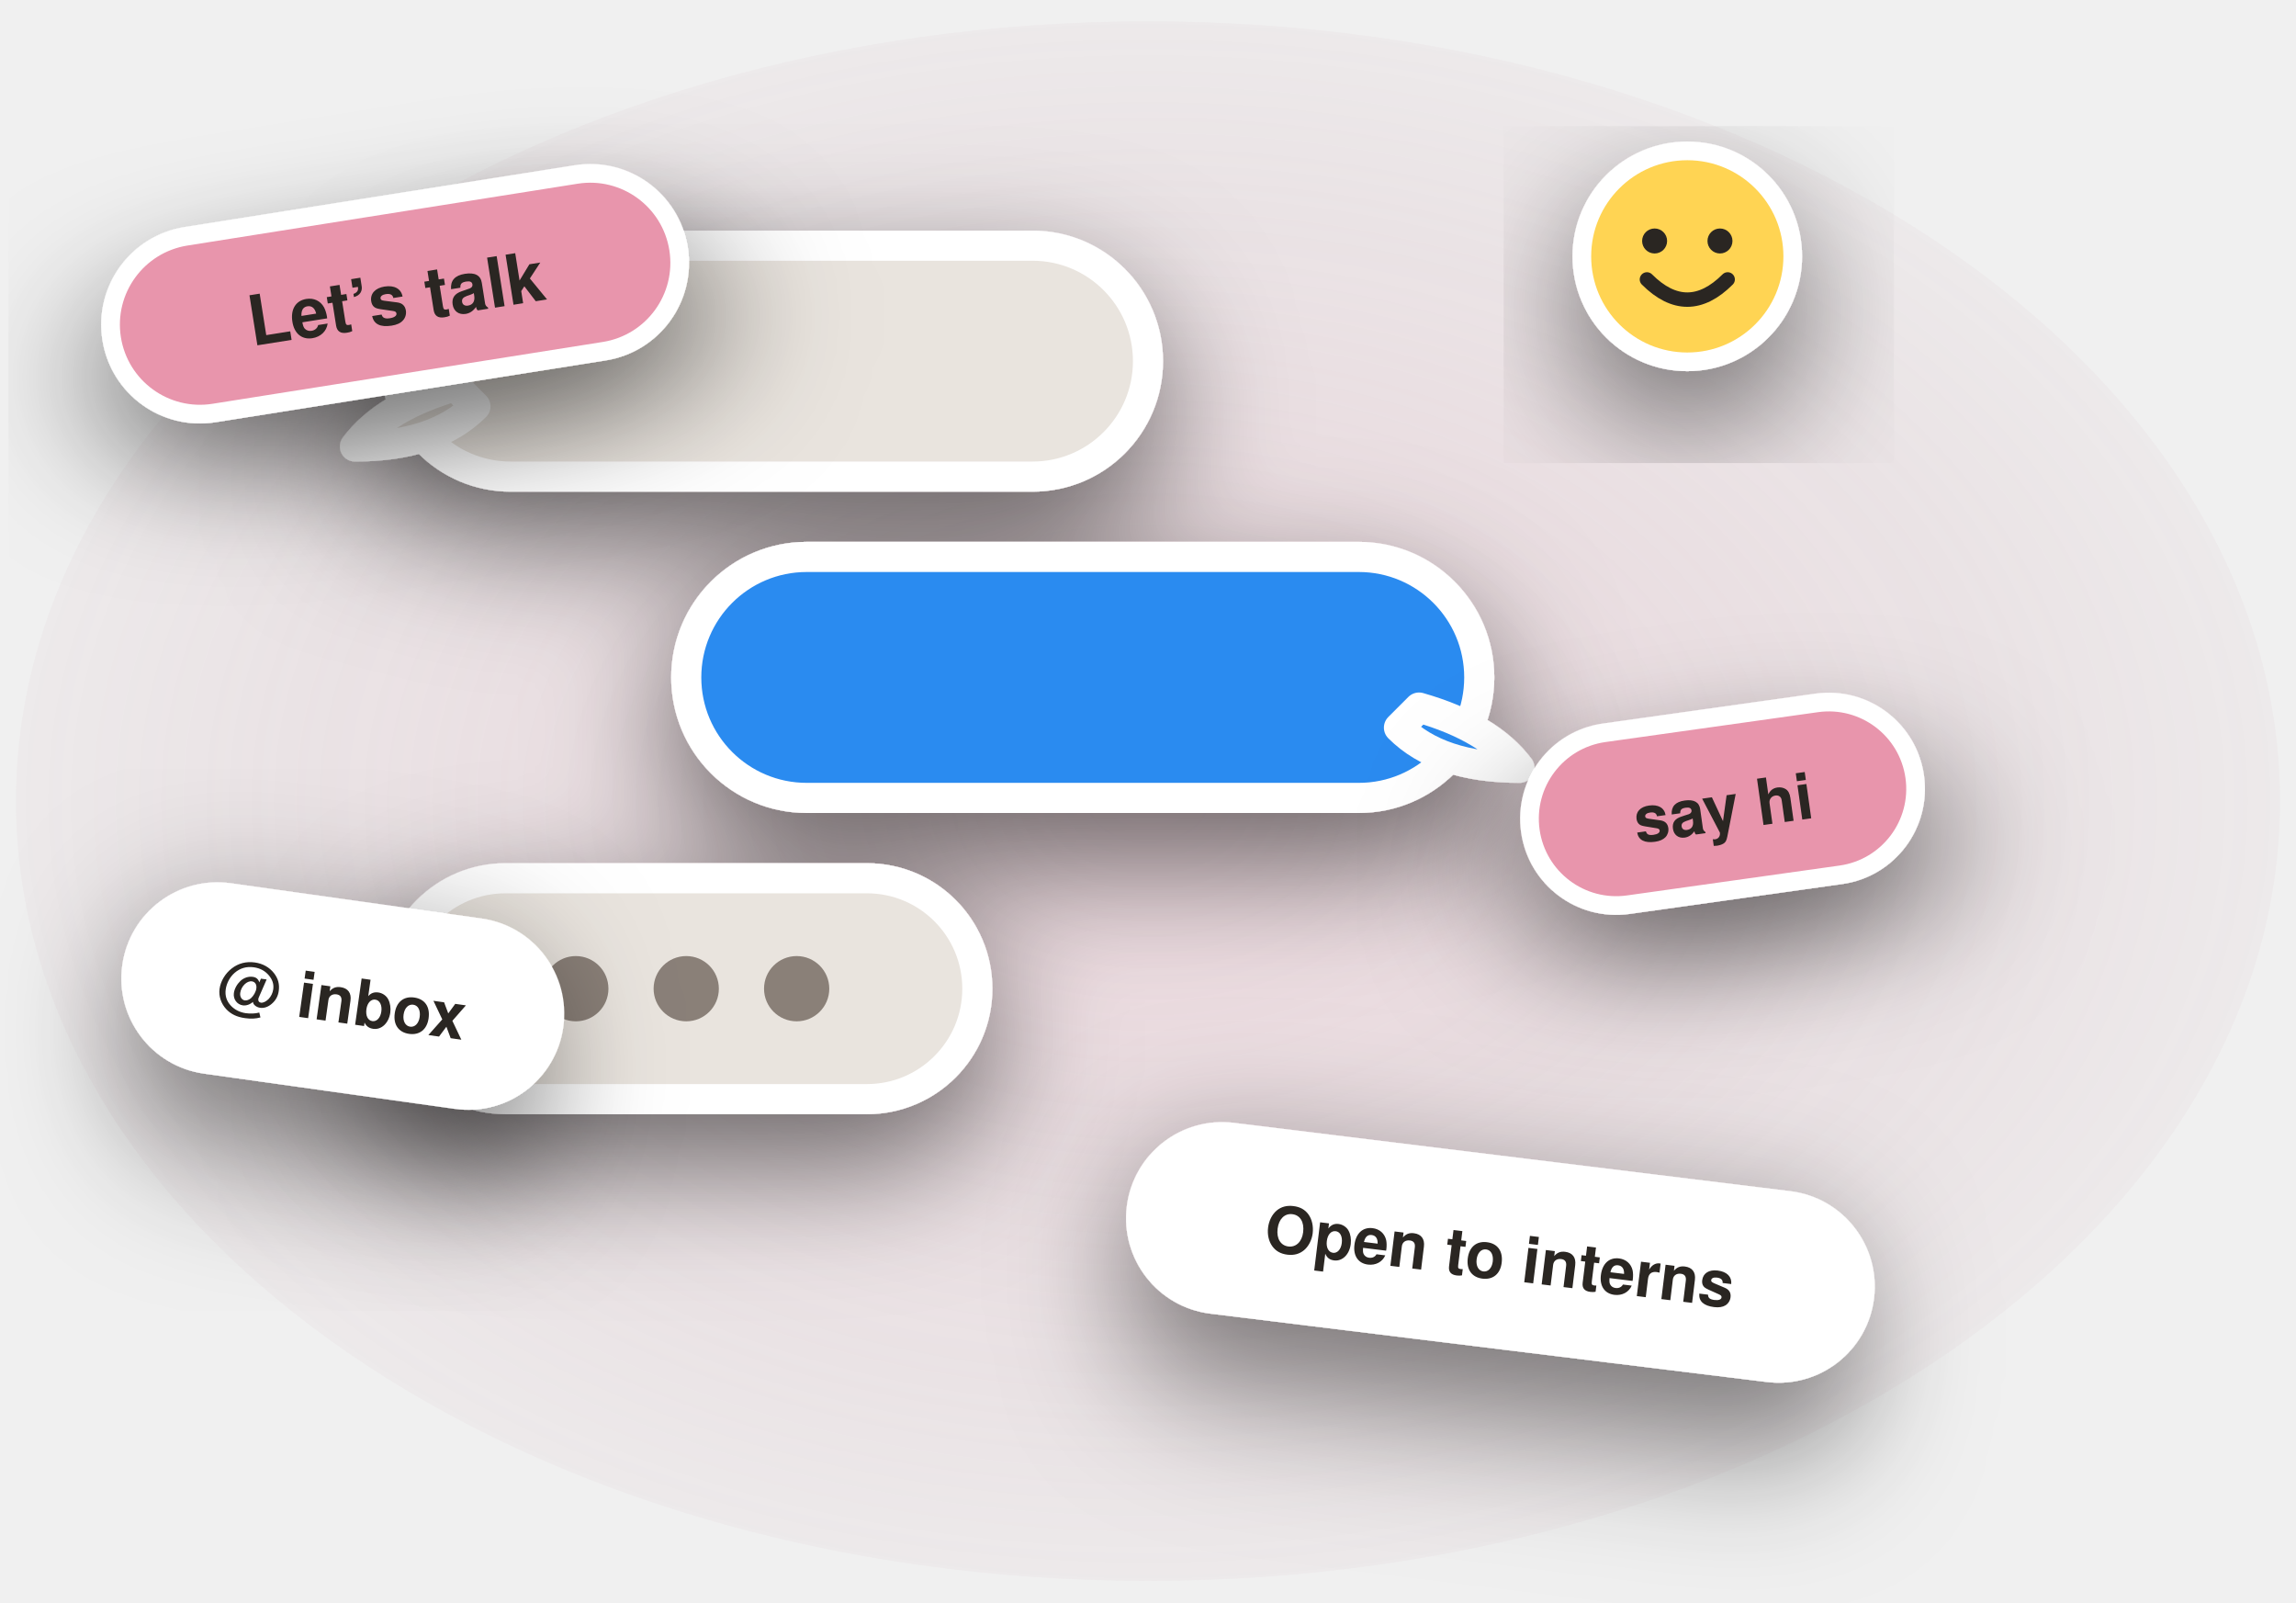
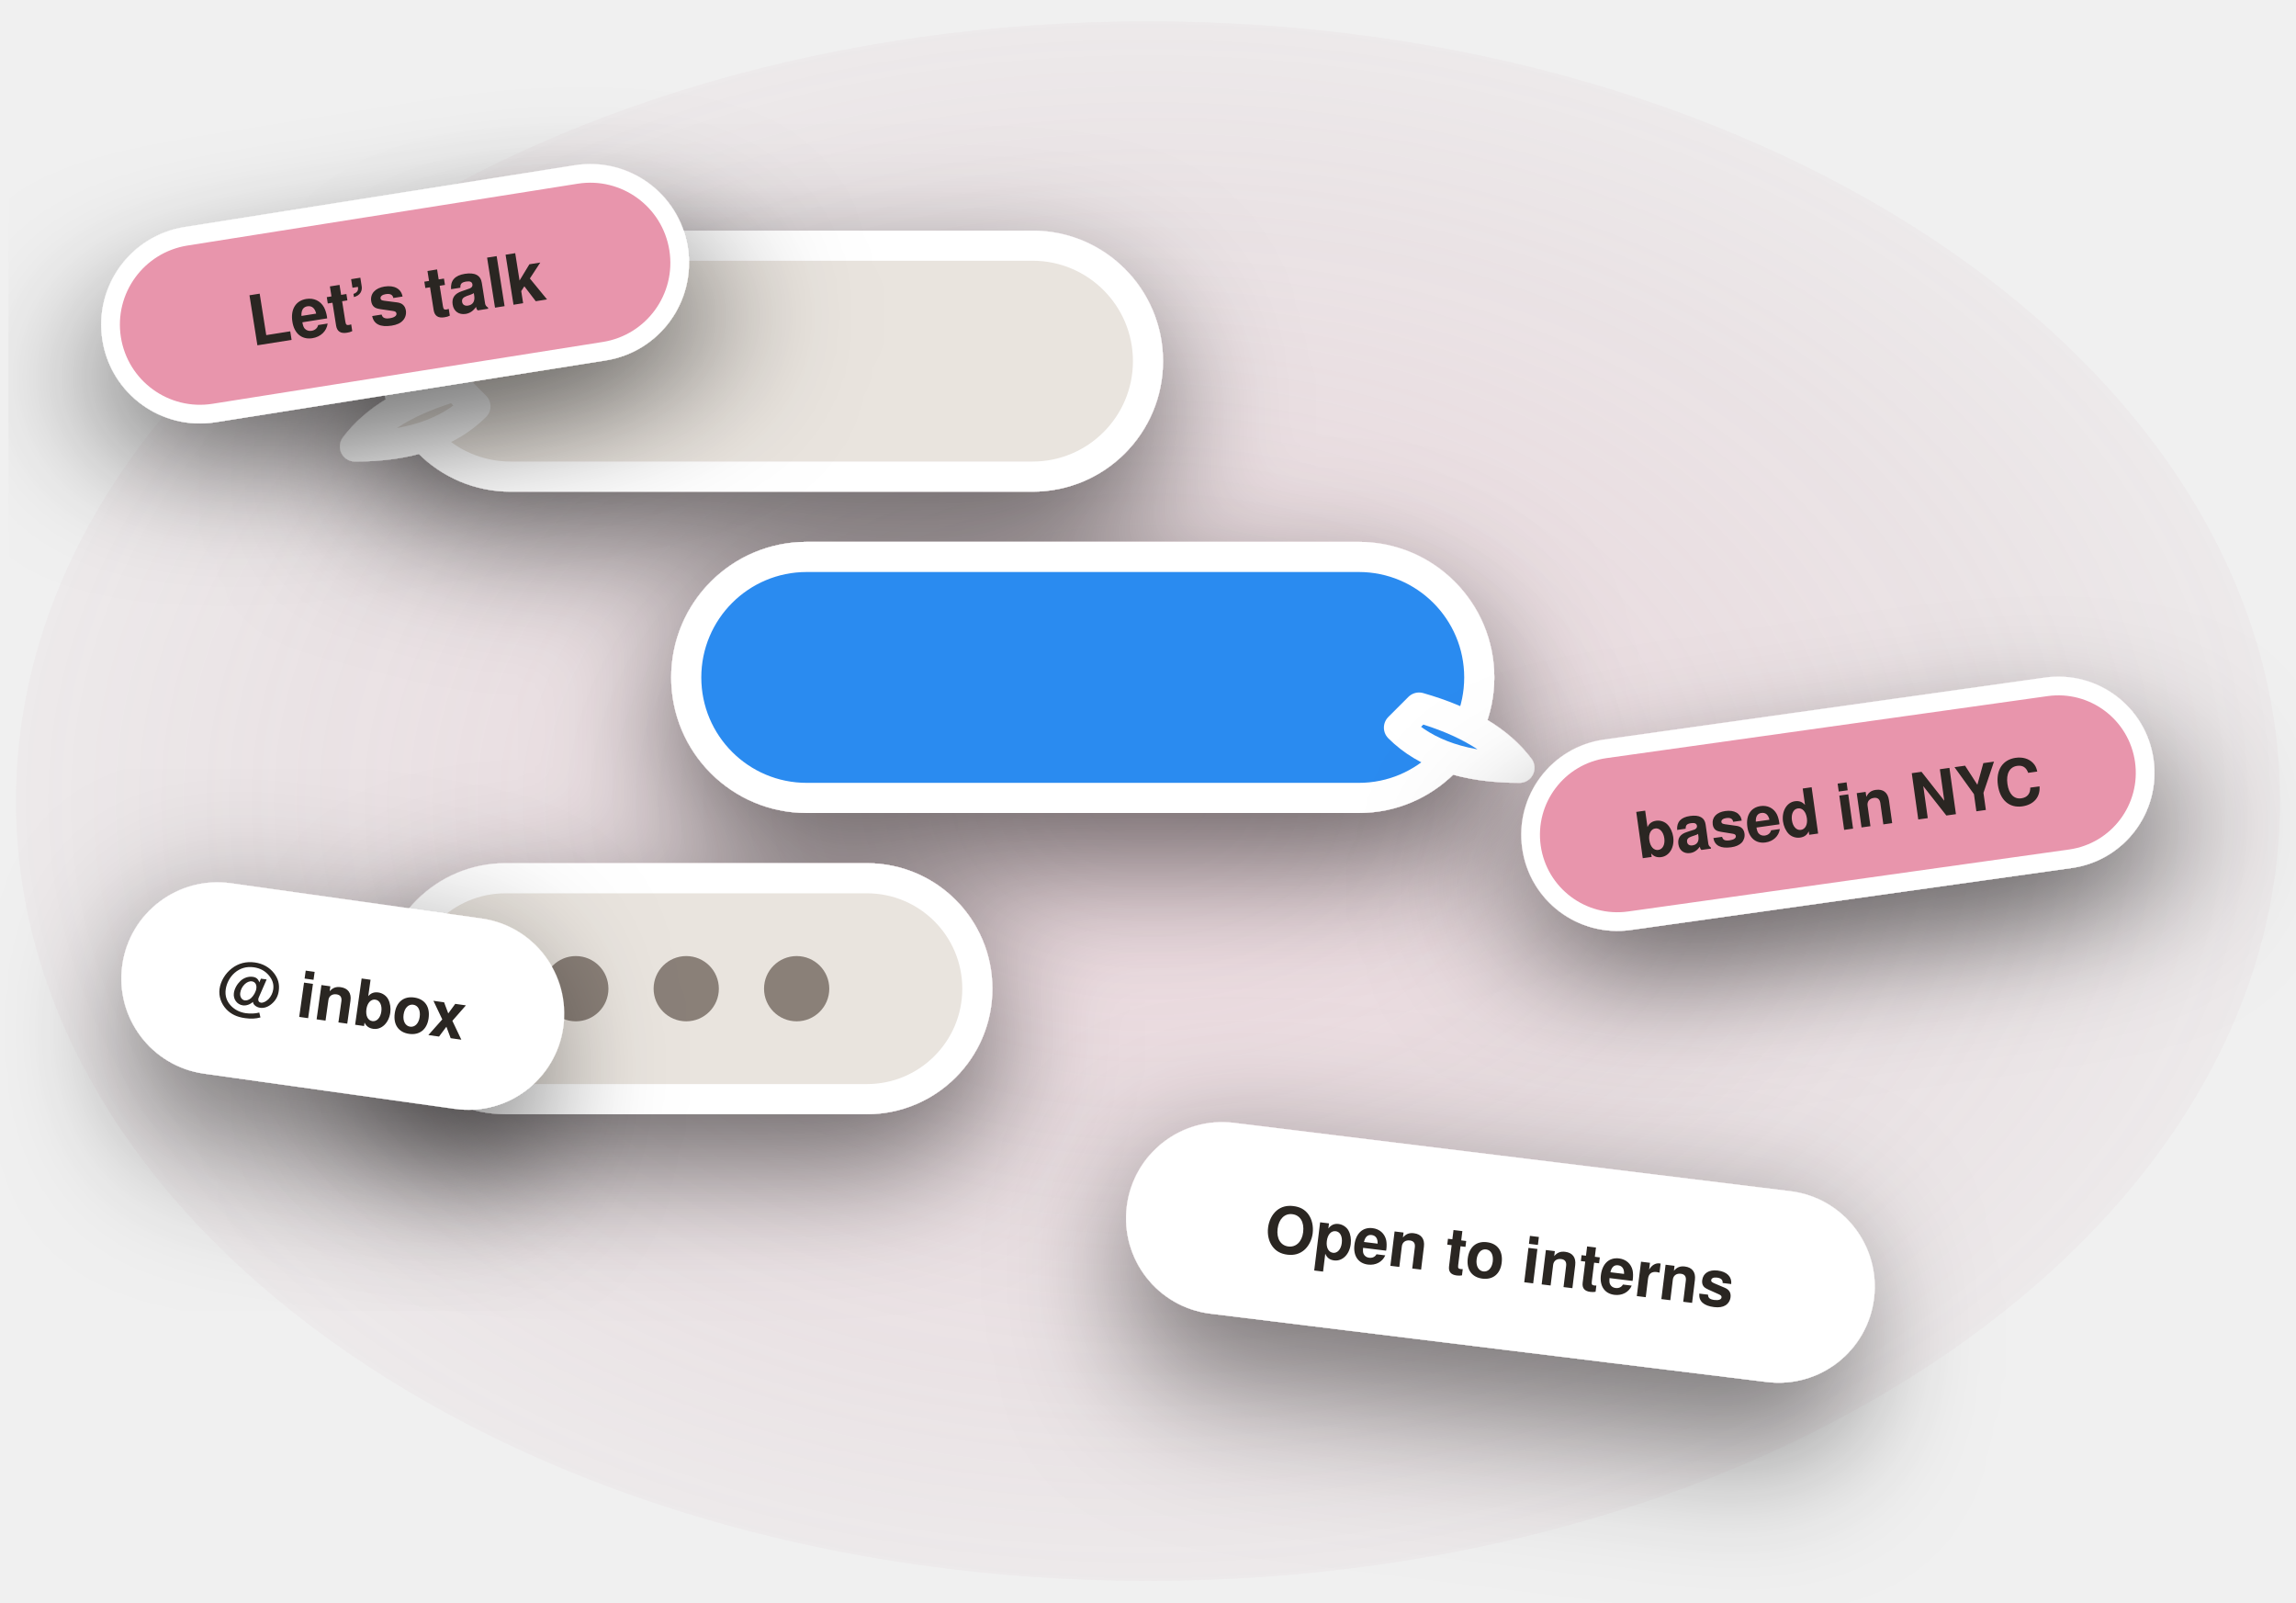
<svg xmlns="http://www.w3.org/2000/svg" viewBox="0 0 430 300" width="430" height="300">
  <defs>
    <filter id="d" x="-30%" y="-30%" width="170%" height="170%">
      <feDropShadow dx="0" dy="10" stdDeviation="13" flood-color="#000000" flood-opacity="0.55" />
    </filter>
    <radialGradient id="g" cx="50%" cy="50%" r="62%">
      <stop offset="0" stop-color="#E895AC" stop-opacity="0.24" />
      <stop offset="1" stop-color="#93475E" stop-opacity="0" />
    </radialGradient>
    <filter id="cut" x="-30%" y="-30%" width="160%" height="160%">
      <feDropShadow dx="0" dy="10" stdDeviation="12" flood-color="#000000" flood-opacity="0.55" />
    </filter>
  </defs>
  <ellipse cx="215" cy="150" rx="212" ry="146" fill="url(#g)" />
  <g transform="translate(74 46) scale(0.94)" filter="url(#d)">
    <rect x="0" y="0" width="150" height="46" rx="23.0" fill="#E9E4DE" stroke="#FFFFFF" stroke-width="6" stroke-linejoin="round" stroke-linecap="round" />
    <path d="M12 28q-14 4-20 12 16 0 24-8z" fill="#E9E4DE" stroke="#FFFFFF" stroke-width="6" stroke-linejoin="round" stroke-linecap="round" />
    <rect x="58" y="62" width="158" height="48" rx="24.0" fill="#2C8BF0" stroke="#FFFFFF" stroke-width="6" stroke-linejoin="round" stroke-linecap="round" />
    <path d="M204 92q14 4 20 12-16 0-24-8z" fill="#2C8BF0" stroke="#FFFFFF" stroke-width="6" stroke-linejoin="round" stroke-linecap="round" />
    <rect x="0" y="126" width="116" height="44" rx="22.0" fill="#E9E4DE" stroke="#FFFFFF" stroke-width="6" stroke-linejoin="round" stroke-linecap="round" />
    <path d="M12 152q-14 4-20 12 16 0 24-8z" fill="#E9E4DE" stroke="#FFFFFF" stroke-width="6" stroke-linejoin="round" stroke-linecap="round" />
    <circle cx="36" cy="148" r="6.5" fill="#8A8078" />
    <circle cx="58" cy="148" r="6.5" fill="#8A8078" />
    <circle cx="80" cy="148" r="6.5" fill="#8A8078" />
  </g>
  <g transform="rotate(-9 74.0 55.0)" filter="url(#d)">
    <rect x="18.5" y="36.5" width="111.0" height="37" rx="18.5" fill="#FFFFFF" />
    <rect x="22" y="40" width="104.0" height="30" rx="15.0" fill="#E895AC" />
    <text x="74.0" y="60.5" text-anchor="middle" font-family="Helvetica Neue,Helvetica,Arial,sans-serif" font-size="13" font-weight="700" fill="#2A2521">Let’s talk</text>
  </g>
  <g transform="rotate(7 281.0 234.5)" filter="url(#d)">
    <rect x="210.5" y="216.5" width="141.0" height="36" rx="18.0" fill="#FFFFFF" />
    <rect x="214" y="220" width="134.0" height="29" rx="14.5" fill="#FFFFFF" />
    <text x="281.0" y="239.5" text-anchor="middle" font-family="Helvetica Neue,Helvetica,Arial,sans-serif" font-size="12" font-weight="700" fill="#2A2521">Open to interns</text>
  </g>
  <g transform="rotate(8 64.2 186.5)" filter="url(#d)">
    <rect x="22.5" y="168.5" width="83.4" height="36" rx="18.0" fill="#FFFFFF" />
    <rect x="26" y="172" width="76.4" height="29" rx="14.5" fill="#FFFFFF" />
    <text x="64.2" y="191.5" text-anchor="middle" font-family="Helvetica Neue,Helvetica,Arial,sans-serif" font-size="12" font-weight="700" fill="#2A2521">@ inbox</text>
  </g>
-   <g transform="rotate(-8 322.6 150.5)" filter="url(#d)">
-     <rect x="284.5" y="132.5" width="76.2" height="36" rx="18.0" fill="#FFFFFF" />
-     <rect x="288" y="136" width="69.2" height="29" rx="14.5" fill="#E895AC" />
-     <text x="322.6" y="155.5" text-anchor="middle" font-family="Helvetica Neue,Helvetica,Arial,sans-serif" font-size="12" font-weight="700" fill="#2A2521">say hi</text>
-   </g>
-   <g filter="url(#d)">
-     <circle cx="316" cy="48" r="21.5" fill="#FFFFFF" />
-     <circle cx="316" cy="48" r="18" fill="#FFD452" />
-     <circle cx="309.88" cy="45.12" r="2.34" fill="#2A2521" />
-     <circle cx="322.12" cy="45.12" r="2.34" fill="#2A2521" />
-     <path d="M308.44 52.32q7.56 7.56 15.12 0" stroke="#2A2521" stroke-width="2.7" fill="none" stroke-linecap="round" />
+   <g transform="rotate(-8 344.2 150.5)" filter="url(#d)">
+     <rect x="284.5" y="132.5" width="119.4" height="36" rx="18.0" fill="#FFFFFF" />
+     <rect x="288" y="136" width="112.4" height="29" rx="14.5" fill="#E895AC" />
+     <text x="344.2" y="155.5" text-anchor="middle" font-family="Helvetica Neue,Helvetica,Arial,sans-serif" font-size="12" font-weight="700" fill="#2A2521">based in NYC</text>
  </g>
</svg>
